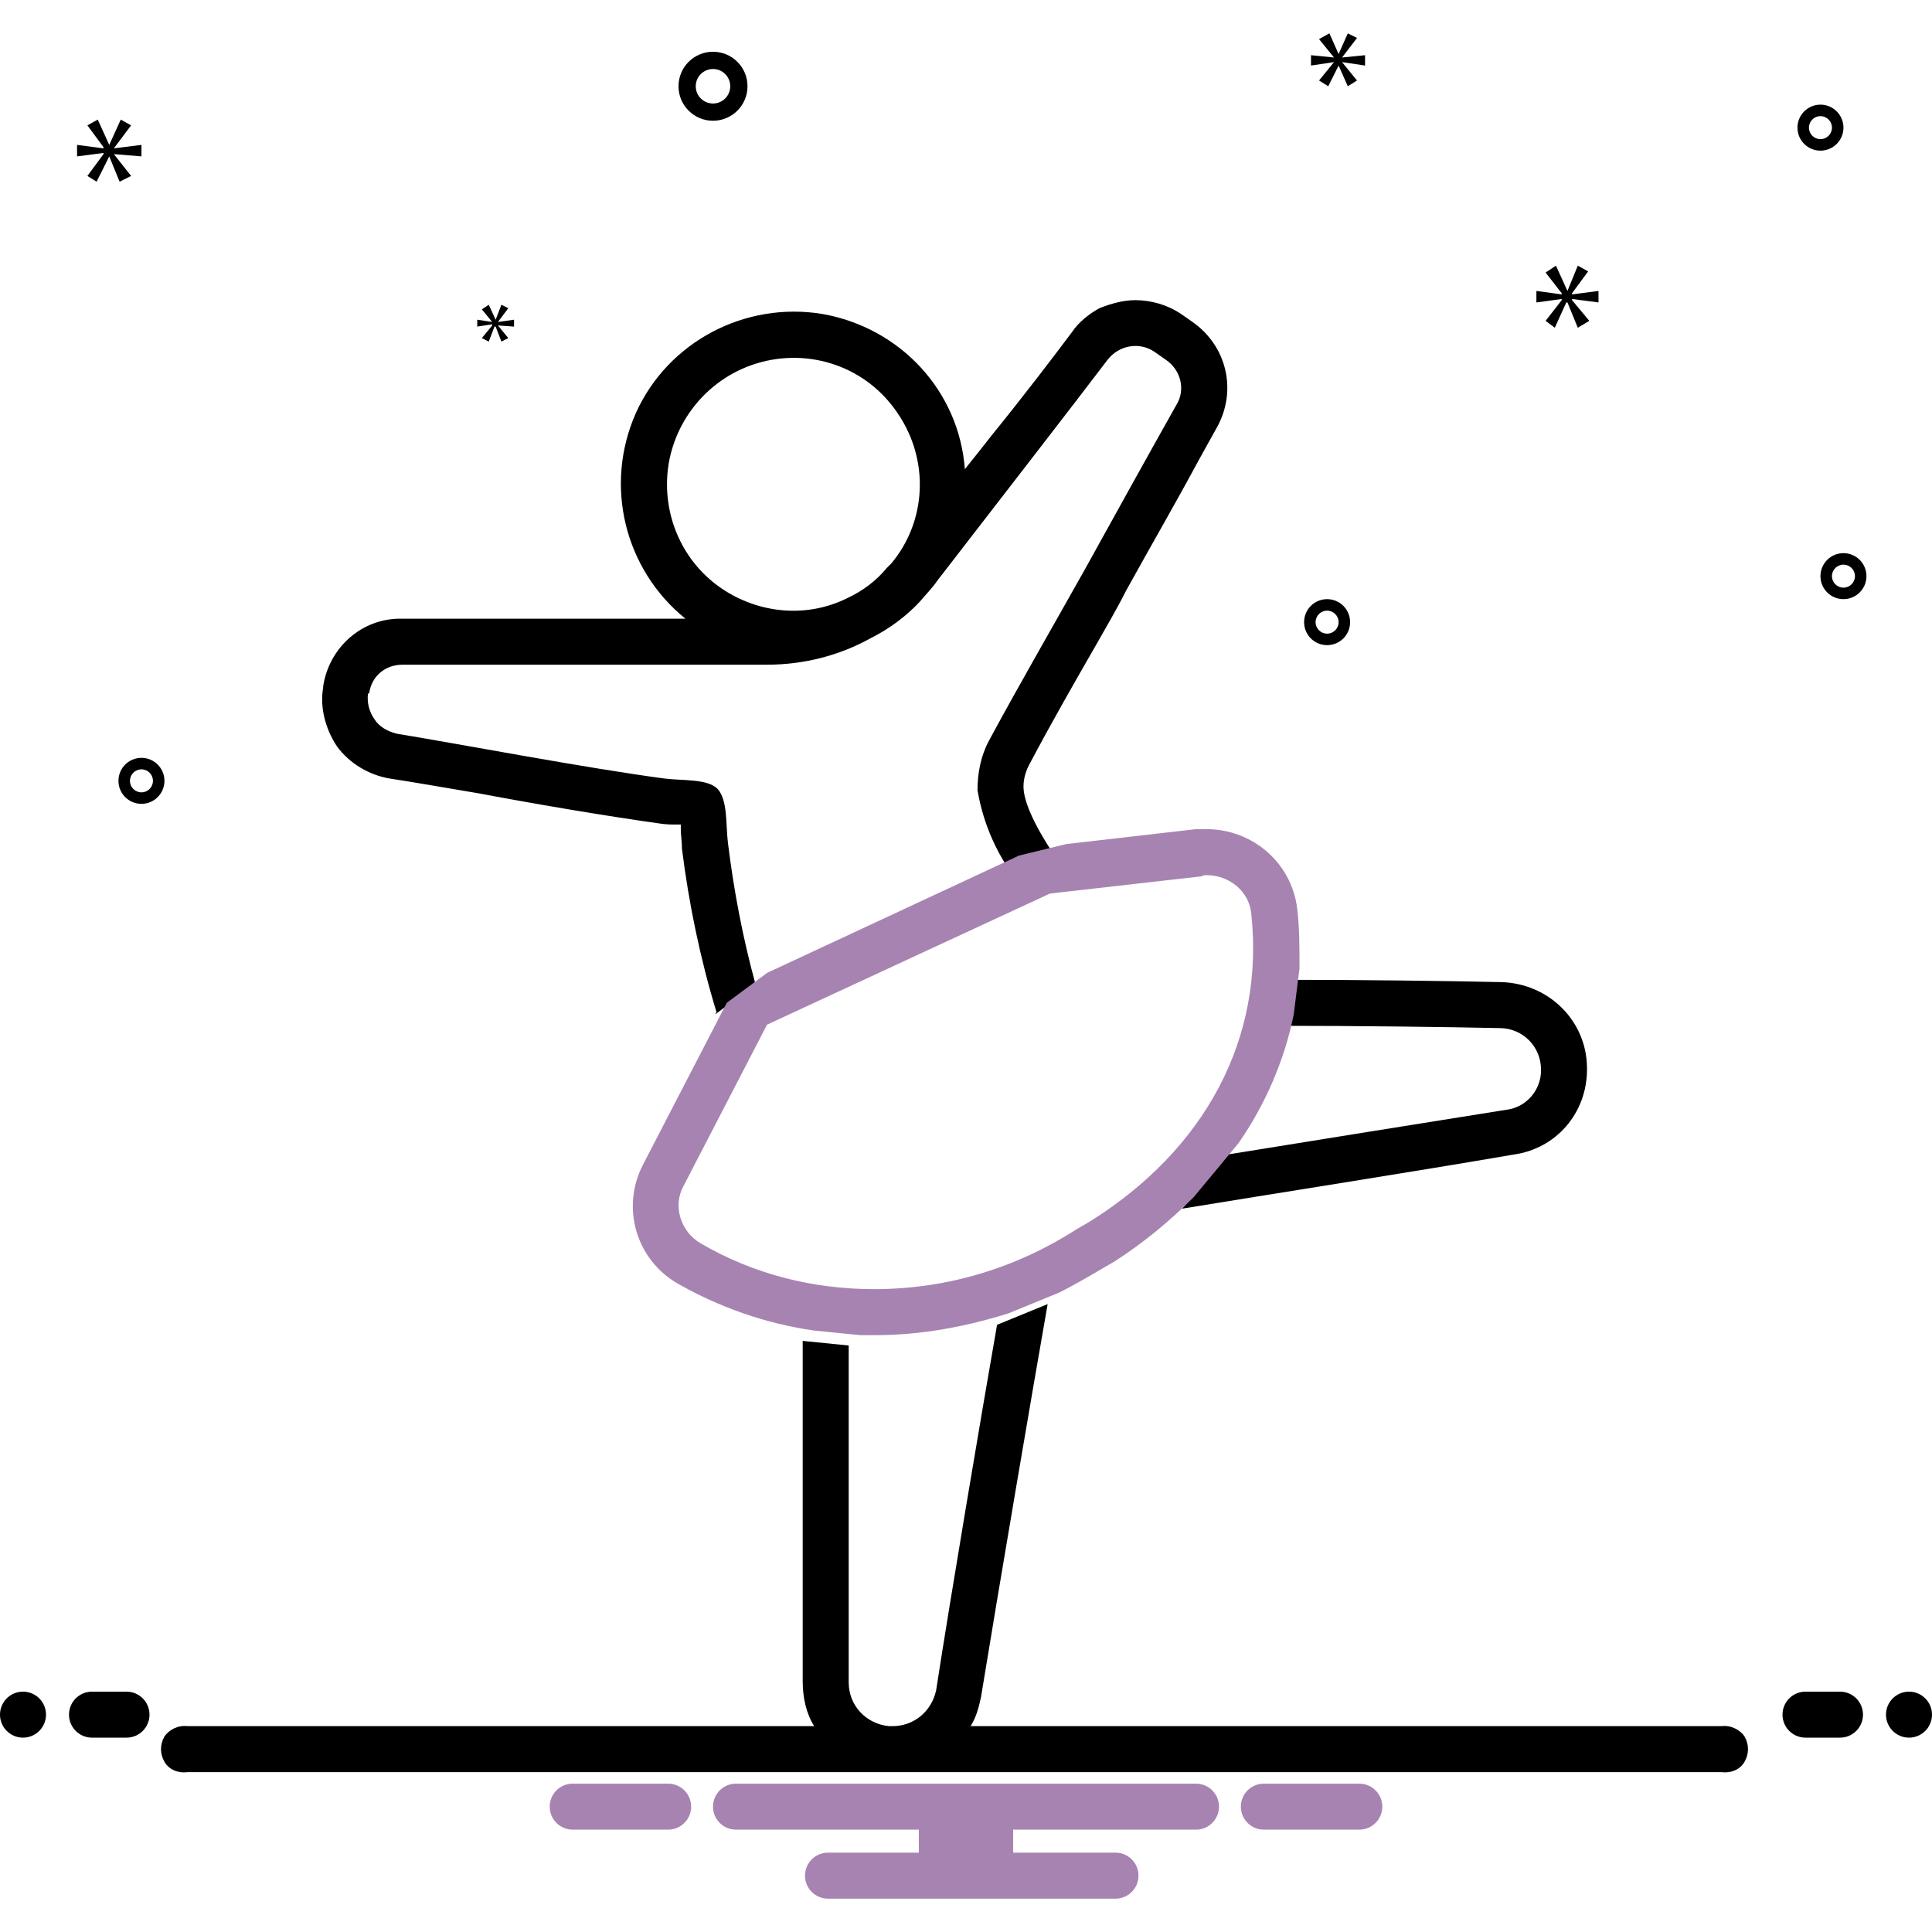
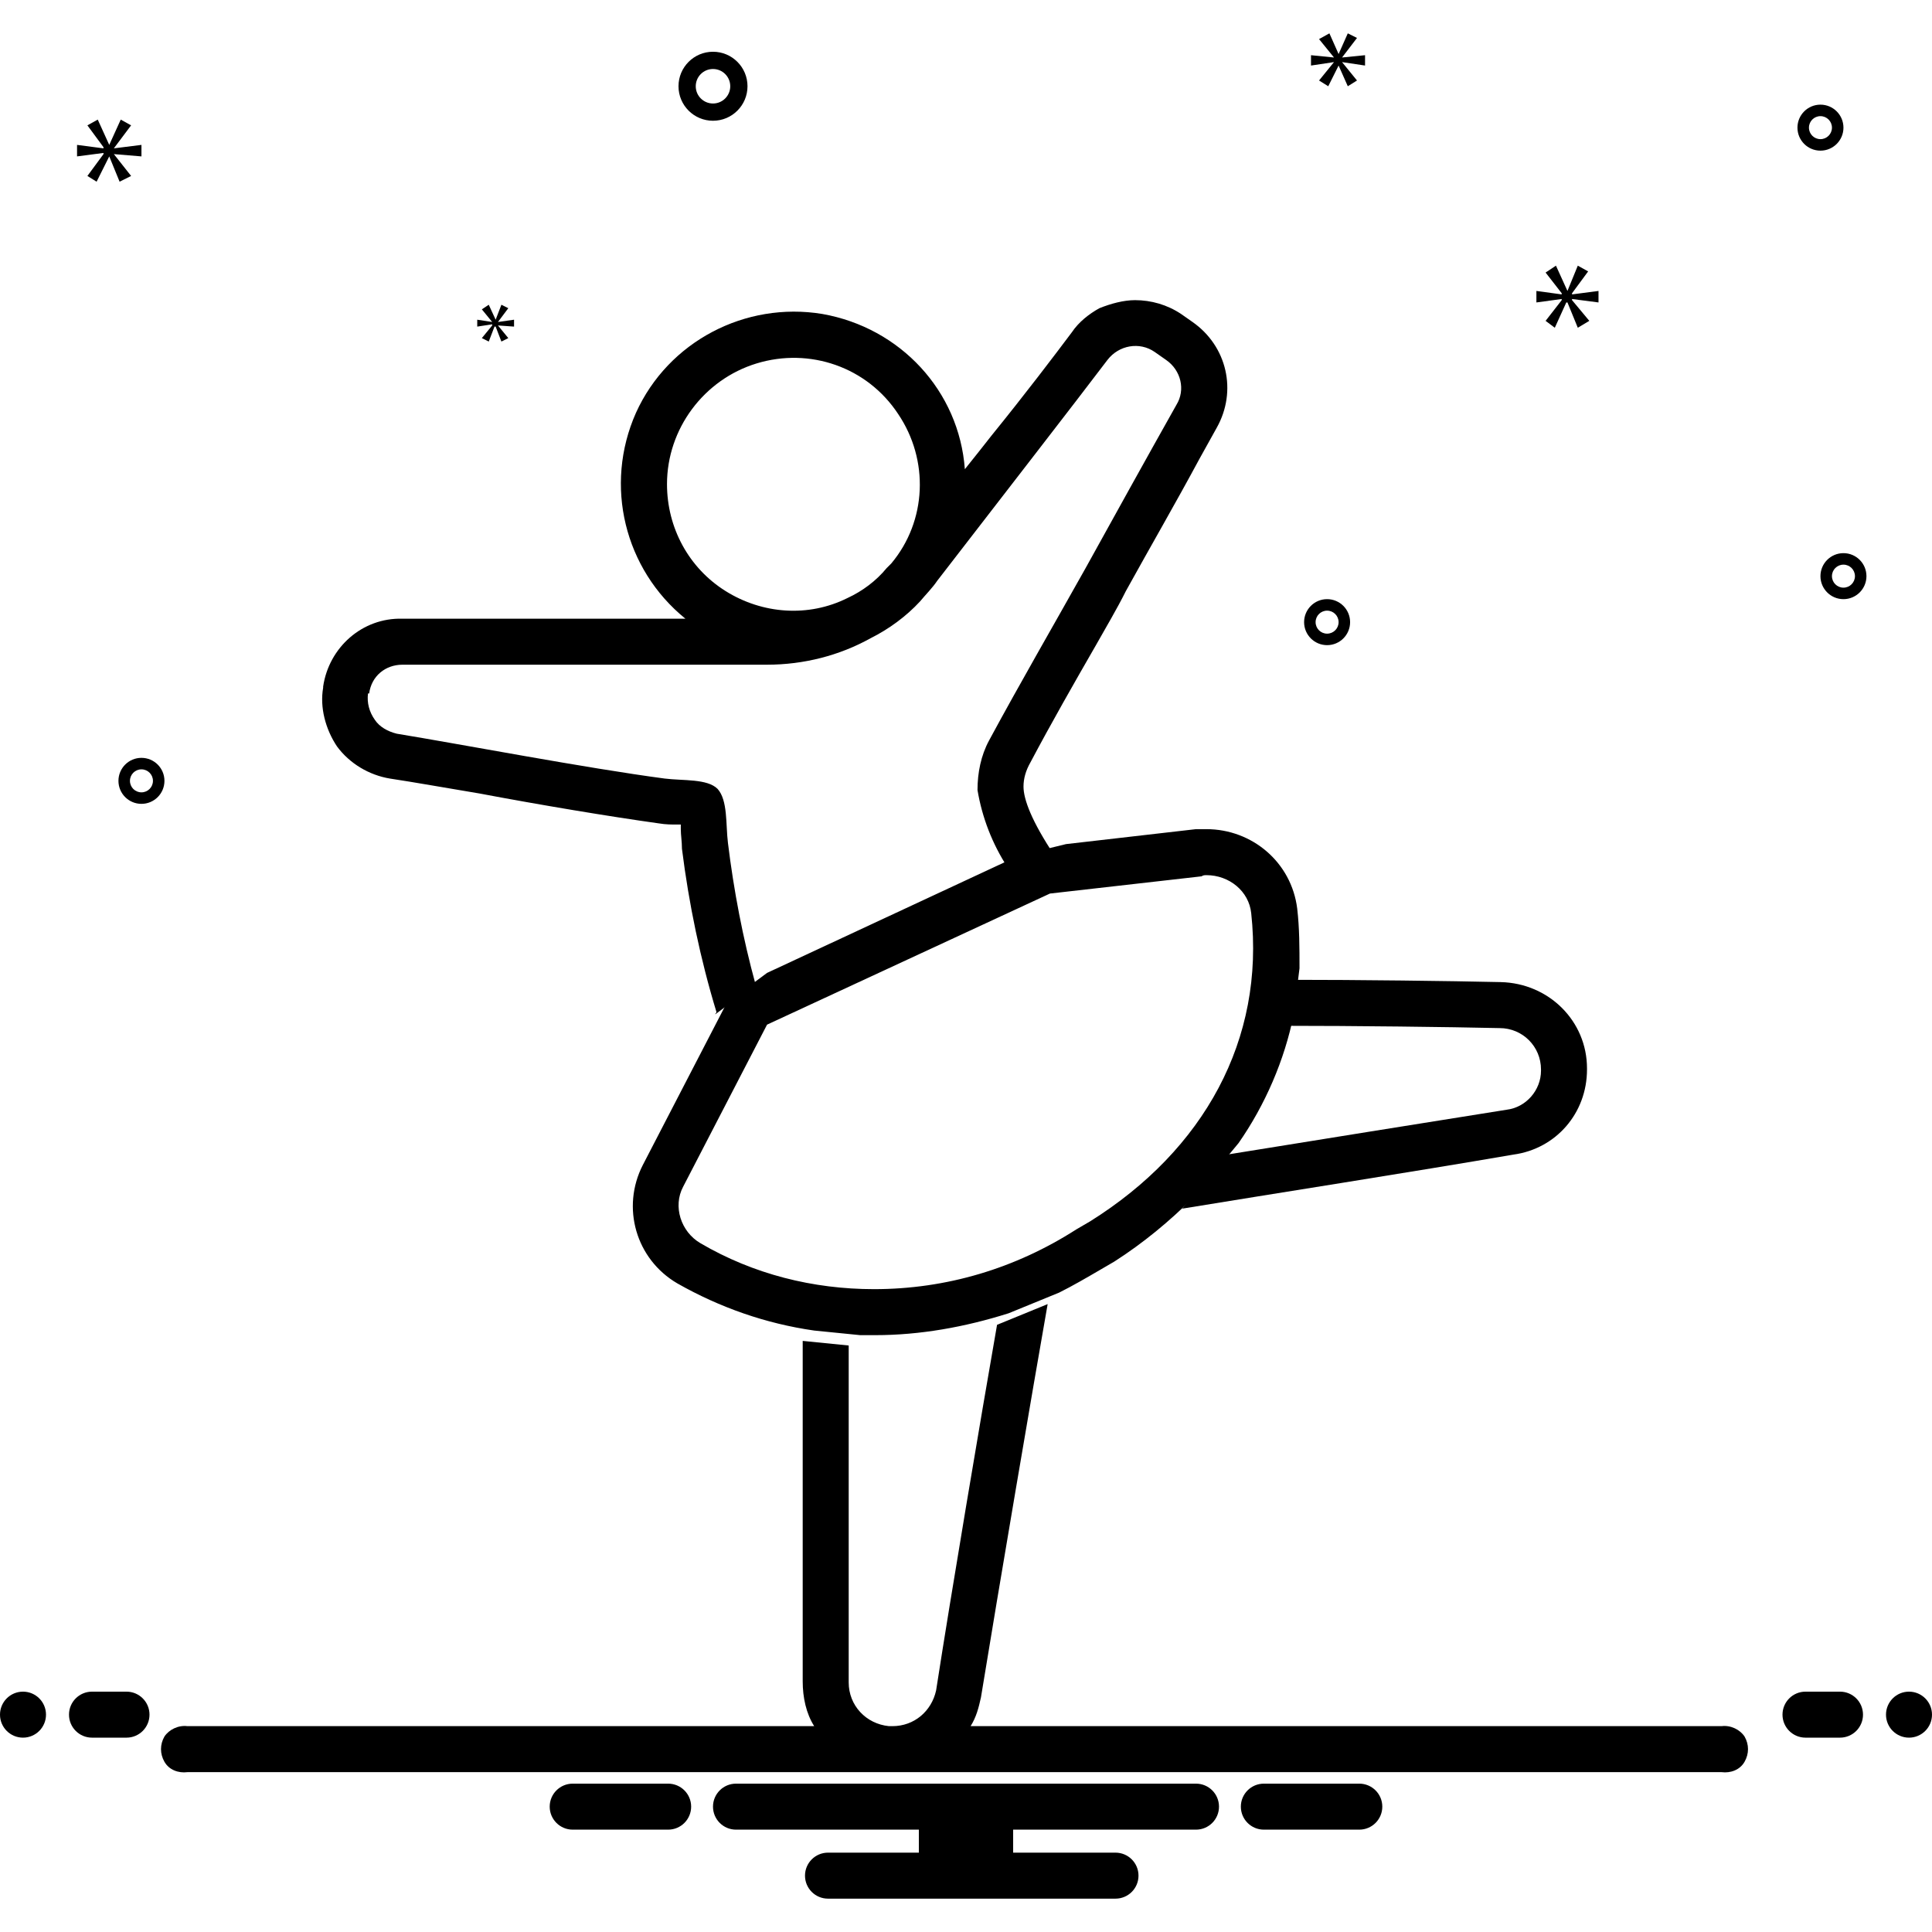
<svg xmlns="http://www.w3.org/2000/svg" data-name="Layer 1" viewBox="0 0 168 168">
  <circle cx="2" cy="149.1" r="2" fill="#000" />
  <path fill="#000" d="M 11 147.1 H 8 a 2 2 0 0 0 0 4 h 3 a 2 2 0 0 0 0 -4 z M 160 147.1 h -3 a 2 2 0 0 0 0 4 h 3 a 2 2 0 0 0 0 -4 z" />
  <circle cx="166" cy="149.1" r="2" fill="#000" />
-   <path fill="#a783b2" d="M 118.2 155.1 h -8.3 a 2 2 0 0 0 0 4 h 8.3 a 2 2 0 0 0 0 -4 z M 58.2 155.1 H 49.8 a 2 2 0 0 0 0 4 h 8.3 a 2 2 0 0 0 0 -4 z M 104 155.1 H 64 a 2 2 0 0 0 0 4 H 79.9 v 2 H 72 a 2 2 0 0 0 0 4 H 97 a 2 2 0 0 0 0 -4 H 88.1 v -2 H 104 a 2 2 0 0 0 0 -4 z" />
+   <path fill="#000" d="M 118.2 155.1 h -8.3 a 2 2 0 0 0 0 4 h 8.3 a 2 2 0 0 0 0 -4 z M 58.2 155.1 H 49.8 a 2 2 0 0 0 0 4 h 8.3 a 2 2 0 0 0 0 -4 z M 104 155.1 H 64 a 2 2 0 0 0 0 4 H 79.9 v 2 H 72 a 2 2 0 0 0 0 4 H 97 a 2 2 0 0 0 0 -4 H 88.1 v -2 H 104 a 2 2 0 0 0 0 -4 z" />
  <path fill="#000" d="M 149.7 150.1 H 84.4 C 84.9 149.3 85.1 148.5 85.3 147.6 c 1.5 -9.2 4.6 -27.4 5.8 -34.2 l -4.4 1.8 c -1.4 8 -4 23.4 -5.3 31.8 C 81 148.8 79.5 150.1 77.6 150.1 c -0.1 0 -0.2 0 -0.3 0 C 75.3 149.9 73.8 148.3 73.8 146.3 v -29.3 l -4 -0.4 v 29.6 C 69.8 147.6 70.1 149 70.8 150.1 H 16.3 C 15.5 150 14.7 150.4 14.3 151 C 13.9 151.7 13.9 152.5 14.3 153.2 C 14.7 153.9 15.5 154.2 16.3 154.1 H 149.7 C 150.5 154.2 151.3 153.9 151.7 153.2 C 152.1 152.5 152.1 151.7 151.7 151 C 151.3 150.4 150.5 150 149.7 150.1 Z M 134 93 v 0.1 C 134 94.8 132.7 96.3 131 96.5 c -6.9 1.1 -16.9 2.7 -24.3 3.9 l -3.9 4.7 c 7.3 -1.2 20.1 -3.2 28.8 -4.7 C 135.3 99.9 138 96.8 138 93 v -0.1 C 138 88.8 134.7 85.5 130.5 85.4 c -4.5 -0.1 -12.2 -0.2 -18.6 -0.2 l -0.5 4 c 6.5 0 14.5 0.1 19 0.2 C 132.4 89.4 134 91 134 93 Z M 33.9 67.7 c 2 0.3 4.8 0.8 7.8 1.3 c 5.3 1 11.3 2 15.6 2.6 c 0.6 0.1 1.1 0.1 1.6 0.1 C 59.1 71.7 59.1 71.7 59.2 71.7 c 0 0.1 0 0.3 0 0.4 c 0 0.5 0.1 1.1 0.1 1.7 C 59.9 78.6 60.9 83.4 62.3 88 c 0 0.1 -0.1 0.1 -0.1 0.2 l 3.5 -2.6 C 64.6 81.6 63.8 77.4 63.3 73.3 c -0.2 -1.6 0 -3.7 -0.9 -4.7 c -0.9 -0.9 -3 -0.7 -4.6 -0.9 c -6.8 -0.9 -17.8 -3 -23.3 -3.9 C 33.7 63.6 33 63.2 32.6 62.6 C 32.1 61.9 31.9 61.1 32 60.3 C 32 60.3 32 60.3 32.1 60.3 C 32.3 58.8 33.5 57.8 35 57.8 h 2.1 c 6.5 0 20.3 0 29.6 0 h 0 C 69.9 57.8 73 57 75.7 55.5 C 77.3 54.7 78.8 53.6 80 52.3 C 80.5 51.7 81.1 51.1 81.5 50.5 c 5.4 -7 12 -15.5 14.8 -19.2 C 97.3 30 99.1 29.7 100.4 30.6 l 1 0.7 C 102.7 32.2 103.1 33.9 102.3 35.2 c -2.7 4.8 -5.3 9.5 -7.9 14.2 c -2.8 5 -5.7 10 -8.4 15 C 85.3 65.7 85 67.2 85 68.7 C 85.4 71.1 86.3 73.4 87.6 75.4 l 4.1 -1 c -2 -3 -2.7 -4.9 -2.7 -6 C 89 67.7 89.2 67 89.6 66.3 c 1.8 -3.4 3.8 -6.9 5.7 -10.2 c 0.9 -1.6 1.8 -3.1 2.6 -4.7 c 2.1 -3.8 4.3 -7.6 6.4 -11.5 l 1.5 -2.7 C 107.6 34 106.7 30.1 103.7 28 l -1 -0.7 C 101.5 26.5 100.1 26.1 98.7 26.1 C 97.7 26.1 96.6 26.4 95.6 26.8 C 94.7 27.3 93.8 28 93.2 28.9 c -1.5 2 -4 5.3 -7 9 c -0.7 0.9 -1.5 1.9 -2.3 2.9 C 83.4 34 78.3 28.5 71.5 27.3 C 64.8 26.2 58.1 29.7 55.3 35.9 C 52.5 42.2 54.3 49.5 59.6 53.8 c -8.3 0 -17.6 0 -22.5 0 H 35 C 31.5 53.7 28.6 56.3 28.1 59.7 l 0 0.1 C 27.8 61.5 28.3 63.4 29.3 64.9 C 30.4 66.4 32.1 67.4 33.9 67.7 Z M 58 42.1 C 58 37.3 61.2 33 65.8 31.6 C 70.4 30.2 75.4 31.9 78.1 36 C 80.8 40 80.6 45.3 77.5 49 c -0.1 0.1 -0.1 0.1 -0.2 0.2 c 0 0 -0.1 0.1 -0.2 0.2 C 76.2 50.5 75 51.4 73.7 52 C 70.3 53.7 66.3 53.4 63.1 51.4 C 59.9 49.4 58 45.9 58 42.1 Z" />
-   <path fill="#a783b2" d="M 112.8 79 C 112.3 75 108.9 72.1 104.9 72.1 c -0.3 0 -0.6 0 -0.9 0 l -11.3 1.3 l -4.1 1 l -21.9 10.2 l -3.5 2.6 l -7.3 14.1 C 54 105 55.3 109.5 58.9 111.6 C 62.6 113.7 66.6 115.1 70.8 115.7 l 4 0.4 c 0.4 0 0.8 0 1.3 0 C 80 116.1 83.9 115.4 87.7 114.2 l 4.4 -1.8 C 93.3 111.8 94.5 111.1 95.7 110.4 l 1.2 -0.7 C 99.4 108.1 101.7 106.2 103.8 104.1 l 3.9 -4.7 C 110 96.1 111.7 92.2 112.5 88.2 l 0.5 -4 C 113 82.4 113 80.7 112.8 79 Z M 94.8 106.2 l -1.2 0.7 C 88.3 110.3 82.3 112.1 76 112.1 C 70.7 112.1 65.5 110.8 60.9 108.1 C 59.2 107.1 58.5 104.9 59.4 103.2 l 7.3 -14.1 l 24.6 -11.4 l 13.2 -1.5 C 104.6 76.1 104.8 76.1 104.9 76.1 C 106.9 76.1 108.6 77.5 108.8 79.4 C 110 90.4 104.7 100 94.8 106.2 Z" />
+   <path fill="#000" d="M 112.8 79 C 112.3 75 108.9 72.1 104.9 72.1 c -0.3 0 -0.6 0 -0.9 0 l -11.3 1.3 l -4.1 1 l -21.9 10.2 l -3.5 2.6 l -7.3 14.1 C 54 105 55.3 109.5 58.9 111.6 C 62.6 113.7 66.6 115.1 70.8 115.7 l 4 0.4 c 0.4 0 0.8 0 1.3 0 C 80 116.1 83.9 115.4 87.7 114.2 l 4.4 -1.8 C 93.3 111.8 94.5 111.1 95.7 110.4 l 1.2 -0.7 C 99.4 108.1 101.7 106.2 103.8 104.1 l 3.9 -4.7 C 110 96.1 111.7 92.2 112.5 88.2 l 0.5 -4 C 113 82.4 113 80.7 112.8 79 Z M 94.8 106.2 l -1.2 0.7 C 88.3 110.3 82.3 112.1 76 112.1 C 70.7 112.1 65.5 110.8 60.9 108.1 C 59.2 107.1 58.5 104.9 59.4 103.2 l 7.3 -14.1 l 24.6 -11.4 l 13.2 -1.5 C 104.6 76.1 104.8 76.1 104.9 76.1 C 106.9 76.1 108.6 77.5 108.8 79.4 C 110 90.4 104.7 100 94.8 106.2 Z" />
  <path fill="#000" d="M 62 10.5 a 3 3 0 1 0 -3 -3 A 3 3 0 0 0 62 10.5 z m 0 -4.5 a 1.5 1.5 0 1 1 -1.5 1.5 A 1.5 1.5 0 0 1 62 6 z M 160.3 48.1 a 2 2 0 1 0 2 2 A 2 2 0 0 0 160.3 48.1 z m 0 3 a 1 1 0 1 1 1 -1 A 1 1 0 0 1 160.3 51.1 z M 115.4 52.1 a 2 2 0 1 0 2 2 A 2 2 0 0 0 115.4 52.1 z m 0 3 a 1 1 0 1 1 1 -1 A 1 1 0 0 1 115.4 55.1 z M 158.3 9.1 a 2 2 0 1 0 2 2 A 2 2 0 0 0 158.3 9.1 z m 0 3 a 1 1 0 1 1 1 -1 A 1 1 0 0 1 158.3 12.1 z M 14.3 67.9 a 2 2 0 1 0 -2 2 A 2 2 0 0 0 14.3 67.9 z m -3 0 a 1 1 0 1 1 1 1 A 1 1 0 0 1 11.3 67.9 z" />
  <polygon fill="#000" points="9.9,12.9 11.4,10.9 10.5,10.4 9.5,12.6 9.5,12.6 8.5,10.4 7.6,10.9 9,12.8 9,12.9 6.7,12.6 6.7,13.6 9,13.3 9,13.4 7.6,15.3 8.4,15.8 9.5,13.6 9.5,13.6 10.4,15.8 11.4,15.3 9.9,13.4 9.9,13.4 12.3,13.6 12.3,12.6 9.9,12.9 9.9,12.9" />
  <polygon fill="#000" points="42.8,28.3 41.9,29.4 42.5,29.7 43,28.4 43.1,28.4 43.6,29.7 44.2,29.4 43.3,28.3 43.3,28.3 44.7,28.4 44.7,27.8 43.3,28 43.3,28 44.2,26.8 43.6,26.5 43.1,27.8 43.1,27.8 42.5,26.5 41.9,26.9 42.8,28 42.8,28 41.5,27.8 41.5,28.4 42.8,28.2 42.8,28.3" />
  <polygon fill="#000" points="139,26.3 139,25.3 136.7,25.6 136.7,25.5 138.1,23.6 137.2,23.1 136.3,25.3 136.3,25.3 135.3,23.1 134.4,23.7 135.8,25.5 135.8,25.6 133.6,25.3 133.6,26.3 135.8,26 135.8,26.1 134.4,27.9 135.2,28.5 136.2,26.3 136.3,26.3 137.2,28.5 138.2,27.9 136.7,26.1 136.7,26 139,26.3" />
  <polygon fill="#000" points="116.7,5 118,3.3 117.2,2.9 116.4,4.7 116.4,4.7 115.6,2.9 114.7,3.4 116,5 116,5 114,4.8 114,5.7 116,5.4 116,5.4 114.7,7 115.5,7.5 116.4,5.7 116.4,5.7 117.2,7.5 118,7 116.7,5.4 116.7,5.4 118.7,5.7 118.7,4.8 116.7,5 116.7,5" />
</svg>
